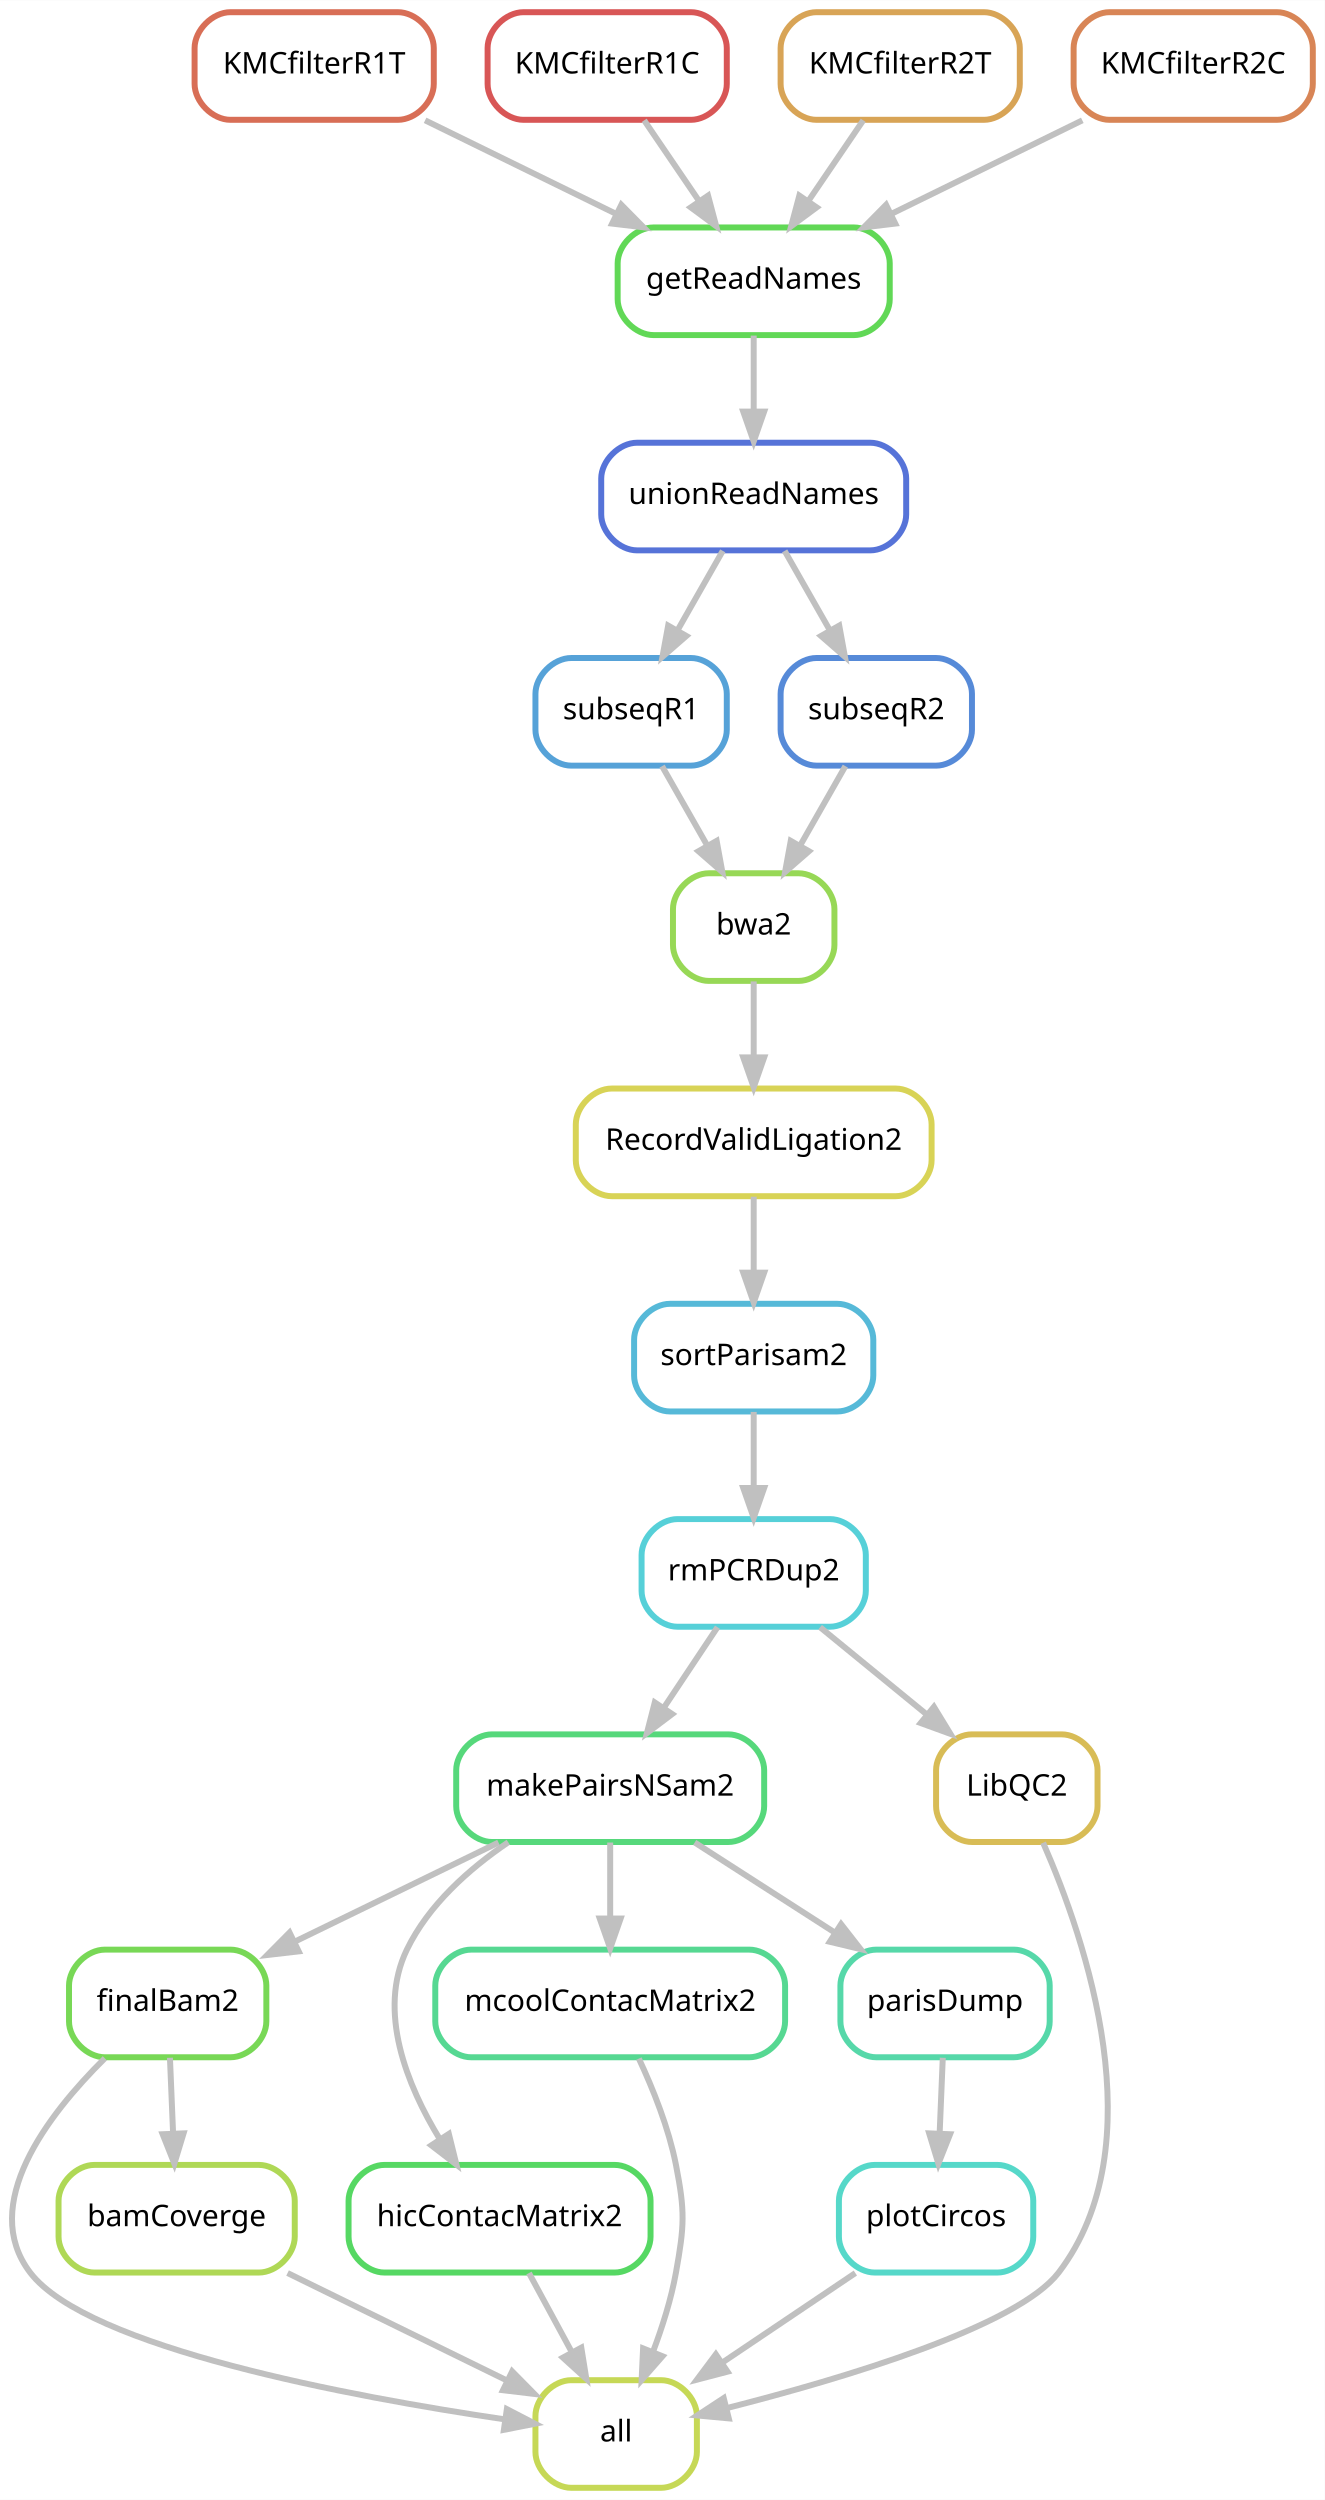
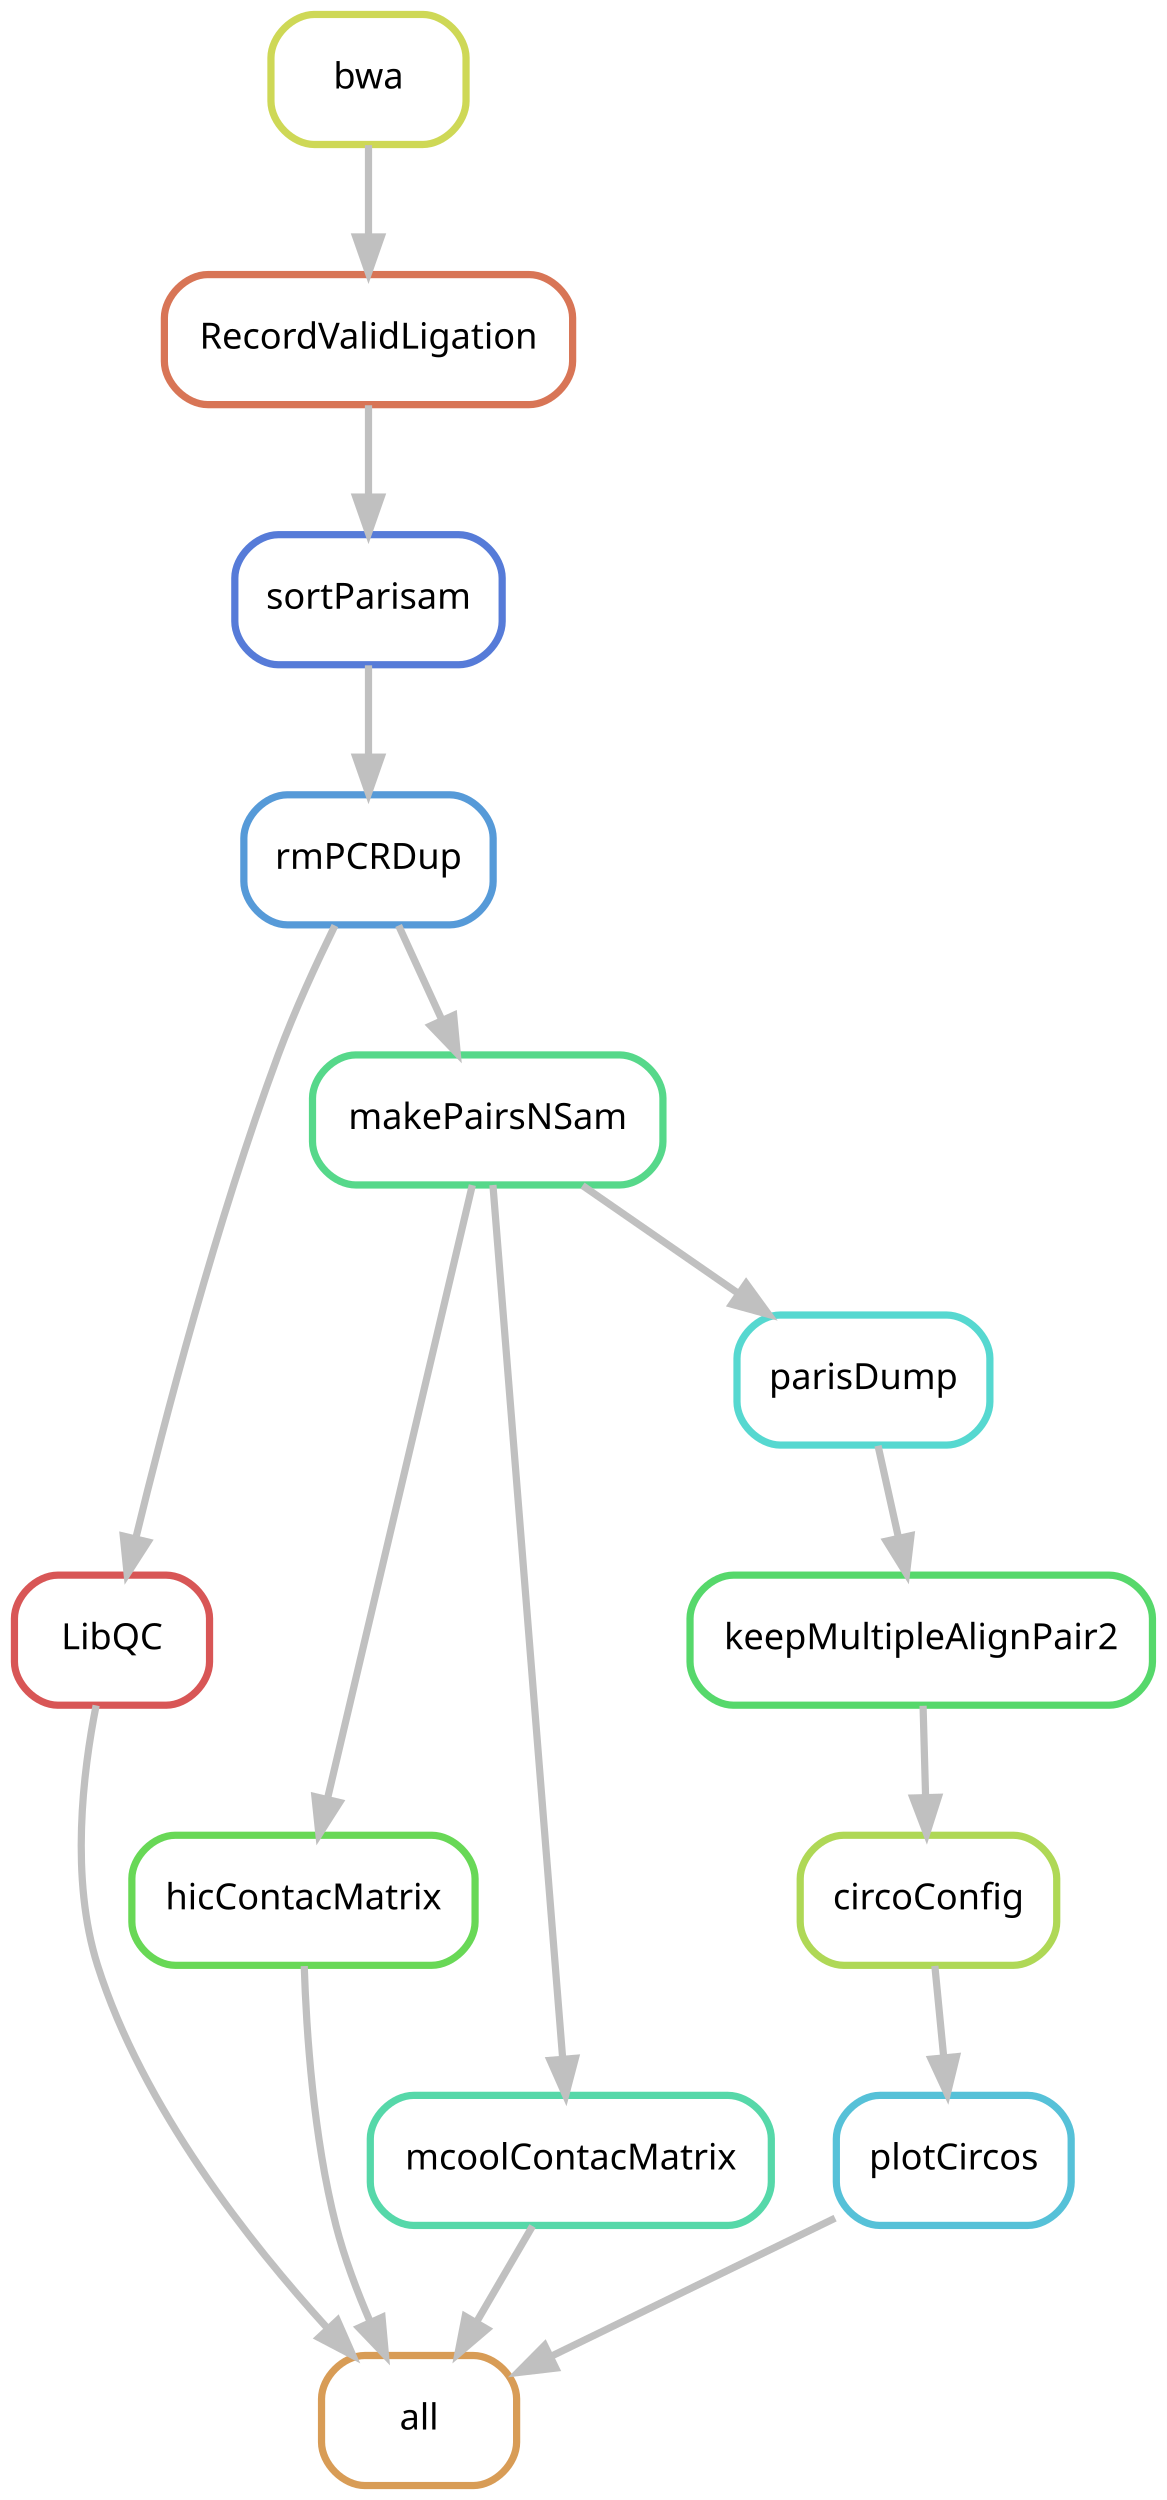
- <svg xmlns="http://www.w3.org/2000/svg" width="443pt" height="836pt" viewBox="0.00 0.00 443.08 836.00">
-   <g id="graph0" class="graph" transform="scale(1 1) rotate(0) translate(4 832)">
-     <polygon fill="#ffffff" stroke="transparent" points="-4,4 -4,-832 439.082,-832 439.082,4 -4,4" />
+ <svg xmlns="http://www.w3.org/2000/svg" width="323pt" height="692pt" viewBox="0.00 0.00 323.00 692.00">
+   <g id="graph0" class="graph" transform="scale(1 1) rotate(0) translate(4 688)">
+     <polygon fill="#ffffff" stroke="transparent" points="-4,4 -4,-688 319,-688 319,4 -4,4" />
    <g id="node1" class="node">
-       <path fill="none" stroke="#c6d856" stroke-width="2" d="M217.082,-36C217.082,-36 187.082,-36 187.082,-36 181.082,-36 175.082,-30 175.082,-24 175.082,-24 175.082,-12 175.082,-12 175.082,-6 181.082,0 187.082,0 187.082,0 217.082,0 217.082,0 223.082,0 229.082,-6 229.082,-12 229.082,-12 229.082,-24 229.082,-24 229.082,-30 223.082,-36 217.082,-36" />
-       <text text-anchor="middle" x="202.082" y="-15.5" font-family="sans" font-size="10.00" fill="#000000">all</text>
+       <path fill="none" stroke="#d89c56" stroke-width="2" d="M127,-36C127,-36 97,-36 97,-36 91,-36 85,-30 85,-24 85,-24 85,-12 85,-12 85,-6 91,0 97,0 97,0 127,0 127,0 133,0 139,-6 139,-12 139,-12 139,-24 139,-24 139,-30 133,-36 127,-36" />
+       <text text-anchor="middle" x="112" y="-15.5" font-family="sans" font-size="10.00" fill="#000000">all</text>
    </g>
    <g id="node2" class="node">
-       <path fill="none" stroke="#78d856" stroke-width="2" d="M73.082,-180C73.082,-180 31.082,-180 31.082,-180 25.082,-180 19.082,-174 19.082,-168 19.082,-168 19.082,-156 19.082,-156 19.082,-150 25.082,-144 31.082,-144 31.082,-144 73.082,-144 73.082,-144 79.082,-144 85.082,-150 85.082,-156 85.082,-156 85.082,-168 85.082,-168 85.082,-174 79.082,-180 73.082,-180" />
-       <text text-anchor="middle" x="52.082" y="-159.5" font-family="sans" font-size="10.00" fill="#000000">finalBam2</text>
+       <path fill="none" stroke="#d85656" stroke-width="2" d="M42,-252C42,-252 12,-252 12,-252 6,-252 0,-246 0,-240 0,-240 0,-228 0,-228 0,-222 6,-216 12,-216 12,-216 42,-216 42,-216 48,-216 54,-222 54,-228 54,-228 54,-240 54,-240 54,-246 48,-252 42,-252" />
+       <text text-anchor="middle" x="27" y="-231.5" font-family="sans" font-size="10.00" fill="#000000">LibQC</text>
+     </g>
+     <g id="edge2" class="edge">
+       <path fill="none" stroke="#c0c0c0" stroke-width="2" d="M22.608,-215.932C18.926,-197.41 15.379,-168 23,-144 35.453,-104.784 65.013,-67.258 86.662,-43.517" />
+       <polygon fill="#c0c0c0" stroke="#c0c0c0" stroke-width="2" points="89.402,-45.712 93.665,-36.012 84.284,-40.936 89.402,-45.712" />
+     </g>
+     <g id="node3" class="node">
+       <path fill="none" stroke="#569ad8" stroke-width="2" d="M120.5,-468C120.5,-468 75.5,-468 75.5,-468 69.5,-468 63.5,-462 63.5,-456 63.5,-456 63.5,-444 63.5,-444 63.5,-438 69.5,-432 75.5,-432 75.5,-432 120.5,-432 120.5,-432 126.5,-432 132.5,-438 132.5,-444 132.5,-444 132.5,-456 132.5,-456 132.5,-462 126.5,-468 120.5,-468" />
+       <text text-anchor="middle" x="98" y="-447.5" font-family="sans" font-size="10.00" fill="#000000">rmPCRDup</text>
+     </g>
+     <g id="edge5" class="edge">
+       <path fill="none" stroke="#c0c0c0" stroke-width="2" d="M88.709,-431.809C83.653,-421.477 77.526,-408.205 73,-396 55.938,-349.992 41.476,-294.679 33.539,-262.037" />
+       <polygon fill="#c0c0c0" stroke="#c0c0c0" stroke-width="2" points="36.933,-261.183 31.196,-252.277 30.127,-262.817 36.933,-261.183" />
+     </g>
+     <g id="node8" class="node">
+       <path fill="none" stroke="#56d88a" stroke-width="2" d="M167.5,-396C167.5,-396 94.5,-396 94.5,-396 88.5,-396 82.5,-390 82.5,-384 82.5,-384 82.5,-372 82.5,-372 82.5,-366 88.5,-360 94.5,-360 94.5,-360 167.5,-360 167.5,-360 173.5,-360 179.5,-366 179.5,-372 179.5,-372 179.5,-384 179.5,-384 179.5,-390 173.5,-396 167.5,-396" />
+       <text text-anchor="middle" x="131" y="-375.5" font-family="sans" font-size="10.00" fill="#000000">makePairsNSam</text>
+     </g>
+     <g id="edge10" class="edge">
+       <path fill="none" stroke="#c0c0c0" stroke-width="2" d="M106.327,-431.831C109.973,-423.877 114.331,-414.369 118.363,-405.572" />
+       <polygon fill="#c0c0c0" stroke="#c0c0c0" stroke-width="2" points="121.576,-406.962 122.561,-396.413 115.212,-404.046 121.576,-406.962" />
+     </g>
+     <g id="node4" class="node">
+       <path fill="none" stroke="#567bd8" stroke-width="2" d="M123,-540C123,-540 73,-540 73,-540 67,-540 61,-534 61,-528 61,-528 61,-516 61,-516 61,-510 67,-504 73,-504 73,-504 123,-504 123,-504 129,-504 135,-510 135,-516 135,-516 135,-528 135,-528 135,-534 129,-540 123,-540" />
+       <text text-anchor="middle" x="98" y="-519.5" font-family="sans" font-size="10.00" fill="#000000">sortParisam</text>
+     </g>
+     <g id="edge6" class="edge">
+       <path fill="none" stroke="#c0c0c0" stroke-width="2" d="M98,-503.831C98,-496.131 98,-486.974 98,-478.417" />
+       <polygon fill="#c0c0c0" stroke="#c0c0c0" stroke-width="2" points="101.5,-478.413 98,-468.413 94.5,-478.413 101.5,-478.413" />
+     </g>
+     <g id="node5" class="node">
+       <path fill="none" stroke="#d87556" stroke-width="2" d="M142.5,-612C142.5,-612 53.5,-612 53.5,-612 47.5,-612 41.5,-606 41.5,-600 41.5,-600 41.5,-588 41.5,-588 41.5,-582 47.5,-576 53.5,-576 53.5,-576 142.5,-576 142.5,-576 148.5,-576 154.5,-582 154.5,-588 154.5,-588 154.5,-600 154.5,-600 154.5,-606 148.5,-612 142.5,-612" />
+       <text text-anchor="middle" x="98" y="-591.5" font-family="sans" font-size="10.00" fill="#000000">RecordValidLigation</text>
+     </g>
+     <g id="edge7" class="edge">
+       <path fill="none" stroke="#c0c0c0" stroke-width="2" d="M98,-575.831C98,-568.131 98,-558.974 98,-550.417" />
+       <polygon fill="#c0c0c0" stroke="#c0c0c0" stroke-width="2" points="101.5,-550.413 98,-540.413 94.5,-550.413 101.5,-550.413" />
+     </g>
+     <g id="node6" class="node">
+       <path fill="none" stroke="#ced856" stroke-width="2" d="M113,-684C113,-684 83,-684 83,-684 77,-684 71,-678 71,-672 71,-672 71,-660 71,-660 71,-654 77,-648 83,-648 83,-648 113,-648 113,-648 119,-648 125,-654 125,-660 125,-660 125,-672 125,-672 125,-678 119,-684 113,-684" />
+       <text text-anchor="middle" x="98" y="-663.5" font-family="sans" font-size="10.00" fill="#000000">bwa</text>
+     </g>
+     <g id="edge8" class="edge">
+       <path fill="none" stroke="#c0c0c0" stroke-width="2" d="M98,-647.831C98,-640.131 98,-630.974 98,-622.417" />
+       <polygon fill="#c0c0c0" stroke="#c0c0c0" stroke-width="2" points="101.5,-622.413 98,-612.413 94.5,-622.413 101.5,-622.413" />
+     </g>
+     <g id="node7" class="node">
+       <path fill="none" stroke="#68d856" stroke-width="2" d="M115.5,-180C115.5,-180 44.5,-180 44.5,-180 38.5,-180 32.5,-174 32.5,-168 32.5,-168 32.5,-156 32.5,-156 32.5,-150 38.5,-144 44.5,-144 44.5,-144 115.5,-144 115.5,-144 121.5,-144 127.5,-150 127.5,-156 127.5,-156 127.5,-168 127.5,-168 127.5,-174 121.5,-180 115.5,-180" />
+       <text text-anchor="middle" x="80" y="-159.5" font-family="sans" font-size="10.00" fill="#000000">hicContacMatrix</text>
+     </g>
+     <g id="edge1" class="edge">
+       <path fill="none" stroke="#c0c0c0" stroke-width="2" d="M80.213,-143.79C80.801,-125.409 82.756,-96.336 89,-72 91.293,-63.061 94.843,-53.689 98.472,-45.309" />
+       <polygon fill="#c0c0c0" stroke="#c0c0c0" stroke-width="2" points="101.746,-46.563 102.699,-36.012 95.374,-43.666 101.746,-46.563" />
+     </g>
+     <g id="edge9" class="edge">
+       <path fill="none" stroke="#c0c0c0" stroke-width="2" d="M126.74,-359.955C117.852,-322.314 97.28,-235.187 86.641,-190.125" />
+       <polygon fill="#c0c0c0" stroke="#c0c0c0" stroke-width="2" points="89.989,-189.073 84.284,-180.145 83.176,-190.682 89.989,-189.073" />
+     </g>
+     <g id="node9" class="node">
+       <path fill="none" stroke="#56d8a9" stroke-width="2" d="M197.5,-108C197.5,-108 110.5,-108 110.5,-108 104.5,-108 98.5,-102 98.5,-96 98.5,-96 98.5,-84 98.5,-84 98.5,-78 104.5,-72 110.5,-72 110.5,-72 197.5,-72 197.5,-72 203.5,-72 209.5,-78 209.5,-84 209.5,-84 209.5,-96 209.5,-96 209.5,-102 203.5,-108 197.5,-108" />
+       <text text-anchor="middle" x="154" y="-87.5" font-family="sans" font-size="10.00" fill="#000000">mcoolContacMatrix</text>
+     </g>
+     <g id="edge11" class="edge">
+       <path fill="none" stroke="#c0c0c0" stroke-width="2" d="M132.439,-359.984C136.327,-311.294 147.068,-176.796 151.759,-118.057" />
+       <polygon fill="#c0c0c0" stroke="#c0c0c0" stroke-width="2" points="155.255,-118.256 152.562,-108.009 148.277,-117.698 155.255,-118.256" />
+     </g>
+     <g id="node13" class="node">
+       <path fill="none" stroke="#56d8d0" stroke-width="2" d="M258,-324C258,-324 212,-324 212,-324 206,-324 200,-318 200,-312 200,-312 200,-300 200,-300 200,-294 206,-288 212,-288 212,-288 258,-288 258,-288 264,-288 270,-294 270,-300 270,-300 270,-312 270,-312 270,-318 264,-324 258,-324" />
+       <text text-anchor="middle" x="235" y="-303.5" font-family="sans" font-size="10.00" fill="#000000">parisDump</text>
+     </g>
+     <g id="edge15" class="edge">
+       <path fill="none" stroke="#c0c0c0" stroke-width="2" d="M157.244,-359.831C170.299,-350.793 186.254,-339.748 200.305,-330.02" />
+       <polygon fill="#c0c0c0" stroke="#c0c0c0" stroke-width="2" points="202.535,-332.733 208.765,-324.163 198.551,-326.977 202.535,-332.733" />
    </g>
    <g id="edge4" class="edge">
-       <path fill="none" stroke="#c0c0c0" stroke-width="2" d="M31.063,-143.655C11.853,-124.647 -11.144,-94.614 6.082,-72 25.241,-46.849 113.578,-30.453 164.884,-22.877" />
-       <polygon fill="#c0c0c0" stroke="#c0c0c0" stroke-width="2" points="165.524,-26.321 174.925,-21.437 164.53,-19.392 165.524,-26.321" />
+       <path fill="none" stroke="#c0c0c0" stroke-width="2" d="M143.402,-71.831C138.712,-63.792 133.097,-54.167 127.92,-45.292" />
+       <polygon fill="#c0c0c0" stroke="#c0c0c0" stroke-width="2" points="130.803,-43.288 122.741,-36.413 124.757,-46.815 130.803,-43.288" />
    </g>
-     <g id="node19" class="node">
-       <path fill="none" stroke="#afd856" stroke-width="2" d="M82.582,-108C82.582,-108 27.582,-108 27.582,-108 21.582,-108 15.582,-102 15.582,-96 15.582,-96 15.582,-84 15.582,-84 15.582,-78 21.582,-72 27.582,-72 27.582,-72 82.582,-72 82.582,-72 88.582,-72 94.582,-78 94.582,-84 94.582,-84 94.582,-96 94.582,-96 94.582,-102 88.582,-108 82.582,-108" />
-       <text text-anchor="middle" x="55.082" y="-87.5" font-family="sans" font-size="10.00" fill="#000000">bamCoverge</text>
+     <g id="node10" class="node">
+       <path fill="none" stroke="#56c1d8" stroke-width="2" d="M280.5,-108C280.5,-108 239.5,-108 239.5,-108 233.5,-108 227.5,-102 227.5,-96 227.5,-96 227.5,-84 227.5,-84 227.5,-78 233.5,-72 239.5,-72 239.5,-72 280.5,-72 280.5,-72 286.5,-72 292.5,-78 292.5,-84 292.5,-84 292.5,-96 292.5,-96 292.5,-102 286.5,-108 280.5,-108" />
+       <text text-anchor="middle" x="260" y="-87.5" font-family="sans" font-size="10.00" fill="#000000">plotCircos</text>
    </g>
-     <g id="edge24" class="edge">
-       <path fill="none" stroke="#c0c0c0" stroke-width="2" d="M52.839,-143.831C53.16,-136.131 53.542,-126.974 53.898,-118.417" />
-       <polygon fill="#c0c0c0" stroke="#c0c0c0" stroke-width="2" points="57.395,-118.55 54.315,-108.413 50.402,-118.259 57.395,-118.55" />
+     <g id="edge3" class="edge">
+       <path fill="none" stroke="#c0c0c0" stroke-width="2" d="M227.154,-74.021C203.848,-62.683 172.557,-47.46 148.475,-35.745" />
+       <polygon fill="#c0c0c0" stroke="#c0c0c0" stroke-width="2" points="149.825,-32.509 139.302,-31.282 146.763,-38.804 149.825,-32.509" />
    </g>
-     <g id="node3" class="node">
-       <path fill="none" stroke="#56d87b" stroke-width="2" d="M239.582,-252C239.582,-252 160.582,-252 160.582,-252 154.582,-252 148.582,-246 148.582,-240 148.582,-240 148.582,-228 148.582,-228 148.582,-222 154.582,-216 160.582,-216 160.582,-216 239.582,-216 239.582,-216 245.582,-216 251.582,-222 251.582,-228 251.582,-228 251.582,-240 251.582,-240 251.582,-246 245.582,-252 239.582,-252" />
-       <text text-anchor="middle" x="200.082" y="-231.5" font-family="sans" font-size="10.00" fill="#000000">makePairsNSam2</text>
+     <g id="node11" class="node">
+       <path fill="none" stroke="#afd856" stroke-width="2" d="M276.5,-180C276.5,-180 229.5,-180 229.5,-180 223.5,-180 217.5,-174 217.5,-168 217.5,-168 217.5,-156 217.5,-156 217.5,-150 223.5,-144 229.5,-144 229.5,-144 276.5,-144 276.5,-144 282.5,-144 288.5,-150 288.5,-156 288.5,-156 288.5,-168 288.5,-168 288.5,-174 282.5,-180 276.5,-180" />
+       <text text-anchor="middle" x="253" y="-159.5" font-family="sans" font-size="10.00" fill="#000000">circoConfig</text>
    </g>
-     <g id="edge7" class="edge">
-       <path fill="none" stroke="#c0c0c0" stroke-width="2" d="M162.736,-215.831C141.998,-205.743 116.124,-193.155 94.61,-182.689" />
-       <polygon fill="#c0c0c0" stroke="#c0c0c0" stroke-width="2" points="95.9,-179.425 85.377,-178.197 92.838,-185.72 95.9,-179.425" />
+     <g id="edge12" class="edge">
+       <path fill="none" stroke="#c0c0c0" stroke-width="2" d="M254.766,-143.831C255.515,-136.131 256.405,-126.974 257.237,-118.417" />
+       <polygon fill="#c0c0c0" stroke="#c0c0c0" stroke-width="2" points="260.726,-118.705 258.21,-108.413 253.758,-118.028 260.726,-118.705" />
    </g>
-     <g id="node17" class="node">
-       <path fill="none" stroke="#56d863" stroke-width="2" d="M201.582,-108C201.582,-108 124.582,-108 124.582,-108 118.582,-108 112.582,-102 112.582,-96 112.582,-96 112.582,-84 112.582,-84 112.582,-78 118.582,-72 124.582,-72 124.582,-72 201.582,-72 201.582,-72 207.582,-72 213.582,-78 213.582,-84 213.582,-84 213.582,-96 213.582,-96 213.582,-102 207.582,-108 201.582,-108" />
-       <text text-anchor="middle" x="163.082" y="-87.5" font-family="sans" font-size="10.00" fill="#000000">hicContacMatrix2</text>
-     </g>
-     <g id="edge22" class="edge">
-       <path fill="none" stroke="#c0c0c0" stroke-width="2" d="M165.993,-215.913C152.861,-207.003 139.292,-194.933 132.082,-180 122.14,-159.409 132,-134.786 143.161,-116.505" />
-       <polygon fill="#c0c0c0" stroke="#c0c0c0" stroke-width="2" points="146.123,-118.37 148.664,-108.085 140.264,-114.541 146.123,-118.37" />
-     </g>
-     <g id="node18" class="node">
-       <path fill="none" stroke="#56d892" stroke-width="2" d="M246.582,-180C246.582,-180 153.582,-180 153.582,-180 147.582,-180 141.582,-174 141.582,-168 141.582,-168 141.582,-156 141.582,-156 141.582,-150 147.582,-144 153.582,-144 153.582,-144 246.582,-144 246.582,-144 252.582,-144 258.582,-150 258.582,-156 258.582,-156 258.582,-168 258.582,-168 258.582,-174 252.582,-180 246.582,-180" />
-       <text text-anchor="middle" x="200.082" y="-159.5" font-family="sans" font-size="10.00" fill="#000000">mcoolContacMatrix2</text>
-     </g>
-     <g id="edge23" class="edge">
-       <path fill="none" stroke="#c0c0c0" stroke-width="2" d="M200.082,-215.831C200.082,-208.131 200.082,-198.974 200.082,-190.417" />
-       <polygon fill="#c0c0c0" stroke="#c0c0c0" stroke-width="2" points="203.582,-190.413 200.082,-180.413 196.582,-190.413 203.582,-190.413" />
-     </g>
-     <g id="node21" class="node">
-       <path fill="none" stroke="#56d8a9" stroke-width="2" d="M335.082,-180C335.082,-180 289.082,-180 289.082,-180 283.082,-180 277.082,-174 277.082,-168 277.082,-168 277.082,-156 277.082,-156 277.082,-150 283.082,-144 289.082,-144 289.082,-144 335.082,-144 335.082,-144 341.082,-144 347.082,-150 347.082,-156 347.082,-156 347.082,-168 347.082,-168 347.082,-174 341.082,-180 335.082,-180" />
-       <text text-anchor="middle" x="312.082" y="-159.5" font-family="sans" font-size="10.00" fill="#000000">parisDump</text>
-     </g>
-     <g id="edge26" class="edge">
-       <path fill="none" stroke="#c0c0c0" stroke-width="2" d="M228.345,-215.831C242.537,-206.707 259.91,-195.539 275.146,-185.745" />
-       <polygon fill="#c0c0c0" stroke="#c0c0c0" stroke-width="2" points="277.31,-188.515 283.829,-180.163 273.524,-182.626 277.31,-188.515" />
-     </g>
-     <g id="node4" class="node">
-       <path fill="none" stroke="#56d0d8" stroke-width="2" d="M273.582,-324C273.582,-324 222.582,-324 222.582,-324 216.582,-324 210.582,-318 210.582,-312 210.582,-312 210.582,-300 210.582,-300 210.582,-294 216.582,-288 222.582,-288 222.582,-288 273.582,-288 273.582,-288 279.582,-288 285.582,-294 285.582,-300 285.582,-300 285.582,-312 285.582,-312 285.582,-318 279.582,-324 273.582,-324" />
-       <text text-anchor="middle" x="248.082" y="-303.5" font-family="sans" font-size="10.00" fill="#000000">rmPCRDup2</text>
-     </g>
-     <g id="edge8" class="edge">
-       <path fill="none" stroke="#c0c0c0" stroke-width="2" d="M235.97,-287.831C230.554,-279.708 224.058,-269.964 218.09,-261.012" />
-       <polygon fill="#c0c0c0" stroke="#c0c0c0" stroke-width="2" points="220.817,-258.792 212.358,-252.413 214.993,-262.675 220.817,-258.792" />
-     </g>
-     <g id="node16" class="node">
-       <path fill="none" stroke="#d8bc56" stroke-width="2" d="M351.082,-252C351.082,-252 321.082,-252 321.082,-252 315.082,-252 309.082,-246 309.082,-240 309.082,-240 309.082,-228 309.082,-228 309.082,-222 315.082,-216 321.082,-216 321.082,-216 351.082,-216 351.082,-216 357.082,-216 363.082,-222 363.082,-228 363.082,-228 363.082,-240 363.082,-240 363.082,-246 357.082,-252 351.082,-252" />
-       <text text-anchor="middle" x="336.082" y="-231.5" font-family="sans" font-size="10.00" fill="#000000">LibQC2</text>
-     </g>
-     <g id="edge21" class="edge">
-       <path fill="none" stroke="#c0c0c0" stroke-width="2" d="M270.288,-287.831C281.127,-278.963 294.327,-268.164 306.05,-258.572" />
-       <polygon fill="#c0c0c0" stroke="#c0c0c0" stroke-width="2" points="308.36,-261.204 313.883,-252.163 303.927,-255.786 308.36,-261.204" />
-     </g>
-     <g id="node5" class="node">
-       <path fill="none" stroke="#56b9d8" stroke-width="2" d="M276.082,-396C276.082,-396 220.082,-396 220.082,-396 214.082,-396 208.082,-390 208.082,-384 208.082,-384 208.082,-372 208.082,-372 208.082,-366 214.082,-360 220.082,-360 220.082,-360 276.082,-360 276.082,-360 282.082,-360 288.082,-366 288.082,-372 288.082,-372 288.082,-384 288.082,-384 288.082,-390 282.082,-396 276.082,-396" />
-       <text text-anchor="middle" x="248.082" y="-375.5" font-family="sans" font-size="10.00" fill="#000000">sortParisam2</text>
-     </g>
-     <g id="edge9" class="edge">
-       <path fill="none" stroke="#c0c0c0" stroke-width="2" d="M248.082,-359.831C248.082,-352.131 248.082,-342.974 248.082,-334.417" />
-       <polygon fill="#c0c0c0" stroke="#c0c0c0" stroke-width="2" points="251.582,-334.413 248.082,-324.413 244.582,-334.413 251.582,-334.413" />
-     </g>
-     <g id="node6" class="node">
-       <path fill="none" stroke="#d8d356" stroke-width="2" d="M295.582,-468C295.582,-468 200.582,-468 200.582,-468 194.582,-468 188.582,-462 188.582,-456 188.582,-456 188.582,-444 188.582,-444 188.582,-438 194.582,-432 200.582,-432 200.582,-432 295.582,-432 295.582,-432 301.582,-432 307.582,-438 307.582,-444 307.582,-444 307.582,-456 307.582,-456 307.582,-462 301.582,-468 295.582,-468" />
-       <text text-anchor="middle" x="248.082" y="-447.5" font-family="sans" font-size="10.00" fill="#000000">RecordValidLigation2</text>
-     </g>
-     <g id="edge10" class="edge">
-       <path fill="none" stroke="#c0c0c0" stroke-width="2" d="M248.082,-431.831C248.082,-424.131 248.082,-414.974 248.082,-406.417" />
-       <polygon fill="#c0c0c0" stroke="#c0c0c0" stroke-width="2" points="251.582,-406.413 248.082,-396.413 244.582,-406.413 251.582,-406.413" />
-     </g>
-     <g id="node7" class="node">
-       <path fill="none" stroke="#97d856" stroke-width="2" d="M263.082,-540C263.082,-540 233.082,-540 233.082,-540 227.082,-540 221.082,-534 221.082,-528 221.082,-528 221.082,-516 221.082,-516 221.082,-510 227.082,-504 233.082,-504 233.082,-504 263.082,-504 263.082,-504 269.082,-504 275.082,-510 275.082,-516 275.082,-516 275.082,-528 275.082,-528 275.082,-534 269.082,-540 263.082,-540" />
-       <text text-anchor="middle" x="248.082" y="-519.5" font-family="sans" font-size="10.00" fill="#000000">bwa2</text>
-     </g>
-     <g id="edge11" class="edge">
-       <path fill="none" stroke="#c0c0c0" stroke-width="2" d="M248.082,-503.831C248.082,-496.131 248.082,-486.974 248.082,-478.417" />
-       <polygon fill="#c0c0c0" stroke="#c0c0c0" stroke-width="2" points="251.582,-478.413 248.082,-468.413 244.582,-478.413 251.582,-478.413" />
-     </g>
-     <g id="node8" class="node">
-       <path fill="none" stroke="#56a2d8" stroke-width="2" d="M227.082,-612C227.082,-612 187.082,-612 187.082,-612 181.082,-612 175.082,-606 175.082,-600 175.082,-600 175.082,-588 175.082,-588 175.082,-582 181.082,-576 187.082,-576 187.082,-576 227.082,-576 227.082,-576 233.082,-576 239.082,-582 239.082,-588 239.082,-588 239.082,-600 239.082,-600 239.082,-606 233.082,-612 227.082,-612" />
-       <text text-anchor="middle" x="207.082" y="-591.5" font-family="sans" font-size="10.00" fill="#000000">subseqR1</text>
+     <g id="node12" class="node">
+       <path fill="none" stroke="#56d86b" stroke-width="2" d="M303,-252C303,-252 199,-252 199,-252 193,-252 187,-246 187,-240 187,-240 187,-228 187,-228 187,-222 193,-216 199,-216 199,-216 303,-216 303,-216 309,-216 315,-222 315,-228 315,-228 315,-240 315,-240 315,-246 309,-252 303,-252" />
+       <text text-anchor="middle" x="251" y="-231.5" font-family="sans" font-size="10.00" fill="#000000">keepMultipleAlignPair2</text>
    </g>
    <g id="edge13" class="edge">
-       <path fill="none" stroke="#c0c0c0" stroke-width="2" d="M217.428,-575.831C222.006,-567.793 227.487,-558.167 232.541,-549.292" />
-       <polygon fill="#c0c0c0" stroke="#c0c0c0" stroke-width="2" points="235.69,-550.835 237.597,-540.413 229.607,-547.371 235.69,-550.835" />
-     </g>
-     <g id="node9" class="node">
-       <path fill="none" stroke="#5673d8" stroke-width="2" d="M287.082,-684C287.082,-684 209.082,-684 209.082,-684 203.082,-684 197.082,-678 197.082,-672 197.082,-672 197.082,-660 197.082,-660 197.082,-654 203.082,-648 209.082,-648 209.082,-648 287.082,-648 287.082,-648 293.082,-648 299.082,-654 299.082,-660 299.082,-660 299.082,-672 299.082,-672 299.082,-678 293.082,-684 287.082,-684" />
-       <text text-anchor="middle" x="248.082" y="-663.5" font-family="sans" font-size="10.00" fill="#000000">unionReadNames</text>
+       <path fill="none" stroke="#c0c0c0" stroke-width="2" d="M251.505,-215.831C251.719,-208.131 251.973,-198.974 252.211,-190.417" />
+       <polygon fill="#c0c0c0" stroke="#c0c0c0" stroke-width="2" points="255.709,-190.507 252.488,-180.413 248.712,-190.312 255.709,-190.507" />
    </g>
    <g id="edge14" class="edge">
-       <path fill="none" stroke="#c0c0c0" stroke-width="2" d="M237.736,-647.831C233.159,-639.793 227.677,-630.167 222.623,-621.292" />
-       <polygon fill="#c0c0c0" stroke="#c0c0c0" stroke-width="2" points="225.557,-619.371 217.567,-612.413 219.475,-622.835 225.557,-619.371" />
-     </g>
-     <g id="node15" class="node">
-       <path fill="none" stroke="#568ad8" stroke-width="2" d="M309.082,-612C309.082,-612 269.082,-612 269.082,-612 263.082,-612 257.082,-606 257.082,-600 257.082,-600 257.082,-588 257.082,-588 257.082,-582 263.082,-576 269.082,-576 269.082,-576 309.082,-576 309.082,-576 315.082,-576 321.082,-582 321.082,-588 321.082,-588 321.082,-600 321.082,-600 321.082,-606 315.082,-612 309.082,-612" />
-       <text text-anchor="middle" x="289.082" y="-591.5" font-family="sans" font-size="10.00" fill="#000000">subseqR2</text>
-     </g>
-     <g id="edge20" class="edge">
-       <path fill="none" stroke="#c0c0c0" stroke-width="2" d="M258.428,-647.831C263.006,-639.793 268.487,-630.167 273.541,-621.292" />
-       <polygon fill="#c0c0c0" stroke="#c0c0c0" stroke-width="2" points="276.69,-622.835 278.597,-612.413 270.607,-619.371 276.69,-622.835" />
-     </g>
-     <g id="node10" class="node">
-       <path fill="none" stroke="#61d856" stroke-width="2" d="M281.582,-756C281.582,-756 214.582,-756 214.582,-756 208.582,-756 202.582,-750 202.582,-744 202.582,-744 202.582,-732 202.582,-732 202.582,-726 208.582,-720 214.582,-720 214.582,-720 281.582,-720 281.582,-720 287.582,-720 293.582,-726 293.582,-732 293.582,-732 293.582,-744 293.582,-744 293.582,-750 287.582,-756 281.582,-756" />
-       <text text-anchor="middle" x="248.082" y="-735.5" font-family="sans" font-size="10.00" fill="#000000">getReadNames</text>
-     </g>
-     <g id="edge15" class="edge">
-       <path fill="none" stroke="#c0c0c0" stroke-width="2" d="M248.082,-719.831C248.082,-712.131 248.082,-702.974 248.082,-694.417" />
-       <polygon fill="#c0c0c0" stroke="#c0c0c0" stroke-width="2" points="251.582,-694.413 248.082,-684.413 244.582,-694.413 251.582,-694.413" />
-     </g>
-     <g id="node11" class="node">
-       <path fill="none" stroke="#d86e56" stroke-width="2" d="M129.082,-828C129.082,-828 73.082,-828 73.082,-828 67.082,-828 61.082,-822 61.082,-816 61.082,-816 61.082,-804 61.082,-804 61.082,-798 67.082,-792 73.082,-792 73.082,-792 129.082,-792 129.082,-792 135.082,-792 141.082,-798 141.082,-804 141.082,-804 141.082,-816 141.082,-816 141.082,-822 135.082,-828 129.082,-828" />
-       <text text-anchor="middle" x="101.082" y="-807.5" font-family="sans" font-size="10.00" fill="#000000">KMCfilterR1T</text>
-     </g>
-     <g id="edge16" class="edge">
-       <path fill="none" stroke="#c0c0c0" stroke-width="2" d="M138.177,-791.831C157.575,-782.33 181.499,-770.612 202.068,-760.537" />
-       <polygon fill="#c0c0c0" stroke="#c0c0c0" stroke-width="2" points="203.814,-763.58 211.255,-756.038 200.734,-757.293 203.814,-763.58" />
-     </g>
-     <g id="node12" class="node">
-       <path fill="none" stroke="#d85656" stroke-width="2" d="M227.082,-828C227.082,-828 171.082,-828 171.082,-828 165.082,-828 159.082,-822 159.082,-816 159.082,-816 159.082,-804 159.082,-804 159.082,-798 165.082,-792 171.082,-792 171.082,-792 227.082,-792 227.082,-792 233.082,-792 239.082,-798 239.082,-804 239.082,-804 239.082,-816 239.082,-816 239.082,-822 233.082,-828 227.082,-828" />
-       <text text-anchor="middle" x="199.082" y="-807.5" font-family="sans" font-size="10.00" fill="#000000">KMCfilterR1C</text>
-     </g>
-     <g id="edge17" class="edge">
-       <path fill="none" stroke="#c0c0c0" stroke-width="2" d="M211.447,-791.831C217.033,-783.623 223.745,-773.761 229.889,-764.732" />
-       <polygon fill="#c0c0c0" stroke="#c0c0c0" stroke-width="2" points="232.818,-766.65 235.551,-756.413 227.031,-762.711 232.818,-766.65" />
-     </g>
-     <g id="node13" class="node">
-       <path fill="none" stroke="#d8a456" stroke-width="2" d="M325.082,-828C325.082,-828 269.082,-828 269.082,-828 263.082,-828 257.082,-822 257.082,-816 257.082,-816 257.082,-804 257.082,-804 257.082,-798 263.082,-792 269.082,-792 269.082,-792 325.082,-792 325.082,-792 331.082,-792 337.082,-798 337.082,-804 337.082,-804 337.082,-816 337.082,-816 337.082,-822 331.082,-828 325.082,-828" />
-       <text text-anchor="middle" x="297.082" y="-807.5" font-family="sans" font-size="10.00" fill="#000000">KMCfilterR2T</text>
-     </g>
-     <g id="edge19" class="edge">
-       <path fill="none" stroke="#c0c0c0" stroke-width="2" d="M284.717,-791.831C279.131,-783.623 272.419,-773.761 266.275,-764.732" />
-       <polygon fill="#c0c0c0" stroke="#c0c0c0" stroke-width="2" points="269.133,-762.711 260.613,-756.413 263.346,-766.65 269.133,-762.711" />
-     </g>
-     <g id="node14" class="node">
-       <path fill="none" stroke="#d88556" stroke-width="2" d="M423.082,-828C423.082,-828 367.082,-828 367.082,-828 361.082,-828 355.082,-822 355.082,-816 355.082,-816 355.082,-804 355.082,-804 355.082,-798 361.082,-792 367.082,-792 367.082,-792 423.082,-792 423.082,-792 429.082,-792 435.082,-798 435.082,-804 435.082,-804 435.082,-816 435.082,-816 435.082,-822 429.082,-828 423.082,-828" />
-       <text text-anchor="middle" x="395.082" y="-807.5" font-family="sans" font-size="10.00" fill="#000000">KMCfilterR2C</text>
-     </g>
-     <g id="edge18" class="edge">
-       <path fill="none" stroke="#c0c0c0" stroke-width="2" d="M357.988,-791.831C338.59,-782.33 314.665,-770.612 294.096,-760.537" />
-       <polygon fill="#c0c0c0" stroke="#c0c0c0" stroke-width="2" points="295.43,-757.293 284.91,-756.038 292.351,-763.58 295.43,-757.293" />
-     </g>
-     <g id="edge12" class="edge">
-       <path fill="none" stroke="#c0c0c0" stroke-width="2" d="M278.736,-575.831C274.159,-567.793 268.677,-558.167 263.623,-549.292" />
-       <polygon fill="#c0c0c0" stroke="#c0c0c0" stroke-width="2" points="266.557,-547.371 258.567,-540.413 260.474,-550.835 266.557,-547.371" />
-     </g>
-     <g id="edge5" class="edge">
-       <path fill="none" stroke="#c0c0c0" stroke-width="2" d="M344.884,-215.75C359.153,-183.219 382.629,-114.633 350.082,-72 336.303,-53.951 278.134,-36.598 238.957,-26.631" />
-       <polygon fill="#c0c0c0" stroke="#c0c0c0" stroke-width="2" points="239.749,-23.221 229.199,-24.201 238.057,-30.014 239.749,-23.221" />
-     </g>
-     <g id="edge3" class="edge">
-       <path fill="none" stroke="#c0c0c0" stroke-width="2" d="M172.923,-71.831C177.278,-63.792 182.492,-54.167 187.299,-45.292" />
-       <polygon fill="#c0c0c0" stroke="#c0c0c0" stroke-width="2" points="190.423,-46.873 192.108,-36.413 184.268,-43.539 190.423,-46.873" />
-     </g>
-     <g id="edge1" class="edge">
-       <path fill="none" stroke="#c0c0c0" stroke-width="2" d="M209.673,-143.56C214.432,-133.373 219.669,-120.319 222.082,-108 225.158,-92.298 224.905,-87.749 222.082,-72 220.485,-63.088 217.515,-53.724 214.343,-45.342" />
-       <polygon fill="#c0c0c0" stroke="#c0c0c0" stroke-width="2" points="217.579,-44.009 210.597,-36.041 211.086,-46.624 217.579,-44.009" />
-     </g>
-     <g id="edge6" class="edge">
-       <path fill="none" stroke="#c0c0c0" stroke-width="2" d="M92.177,-71.831C114.652,-60.823 143.203,-46.839 165.572,-35.882" />
-       <polygon fill="#c0c0c0" stroke="#c0c0c0" stroke-width="2" points="167.304,-38.932 174.745,-31.39 164.225,-32.645 167.304,-38.932" />
-     </g>
-     <g id="node20" class="node">
-       <path fill="none" stroke="#56d8c9" stroke-width="2" d="M329.582,-108C329.582,-108 288.582,-108 288.582,-108 282.582,-108 276.582,-102 276.582,-96 276.582,-96 276.582,-84 276.582,-84 276.582,-78 282.582,-72 288.582,-72 288.582,-72 329.582,-72 329.582,-72 335.582,-72 341.582,-78 341.582,-84 341.582,-84 341.582,-96 341.582,-96 341.582,-102 335.582,-108 329.582,-108" />
-       <text text-anchor="middle" x="309.082" y="-87.5" font-family="sans" font-size="10.00" fill="#000000">plotCircos</text>
-     </g>
-     <g id="edge2" class="edge">
-       <path fill="none" stroke="#c0c0c0" stroke-width="2" d="M282.082,-71.831C268.649,-62.793 252.235,-51.748 237.778,-42.02" />
-       <polygon fill="#c0c0c0" stroke="#c0c0c0" stroke-width="2" points="239.325,-38.842 229.074,-36.163 235.417,-44.649 239.325,-38.842" />
-     </g>
-     <g id="edge25" class="edge">
-       <path fill="none" stroke="#c0c0c0" stroke-width="2" d="M311.325,-143.831C311.004,-136.131 310.623,-126.974 310.266,-118.417" />
-       <polygon fill="#c0c0c0" stroke="#c0c0c0" stroke-width="2" points="313.763,-118.259 309.849,-108.413 306.769,-118.55 313.763,-118.259" />
+       <path fill="none" stroke="#c0c0c0" stroke-width="2" d="M239.037,-287.831C240.749,-280.131 242.784,-270.974 244.685,-262.417" />
+       <polygon fill="#c0c0c0" stroke="#c0c0c0" stroke-width="2" points="248.155,-262.934 246.908,-252.413 241.322,-261.416 248.155,-262.934" />
    </g>
  </g>
</svg>
